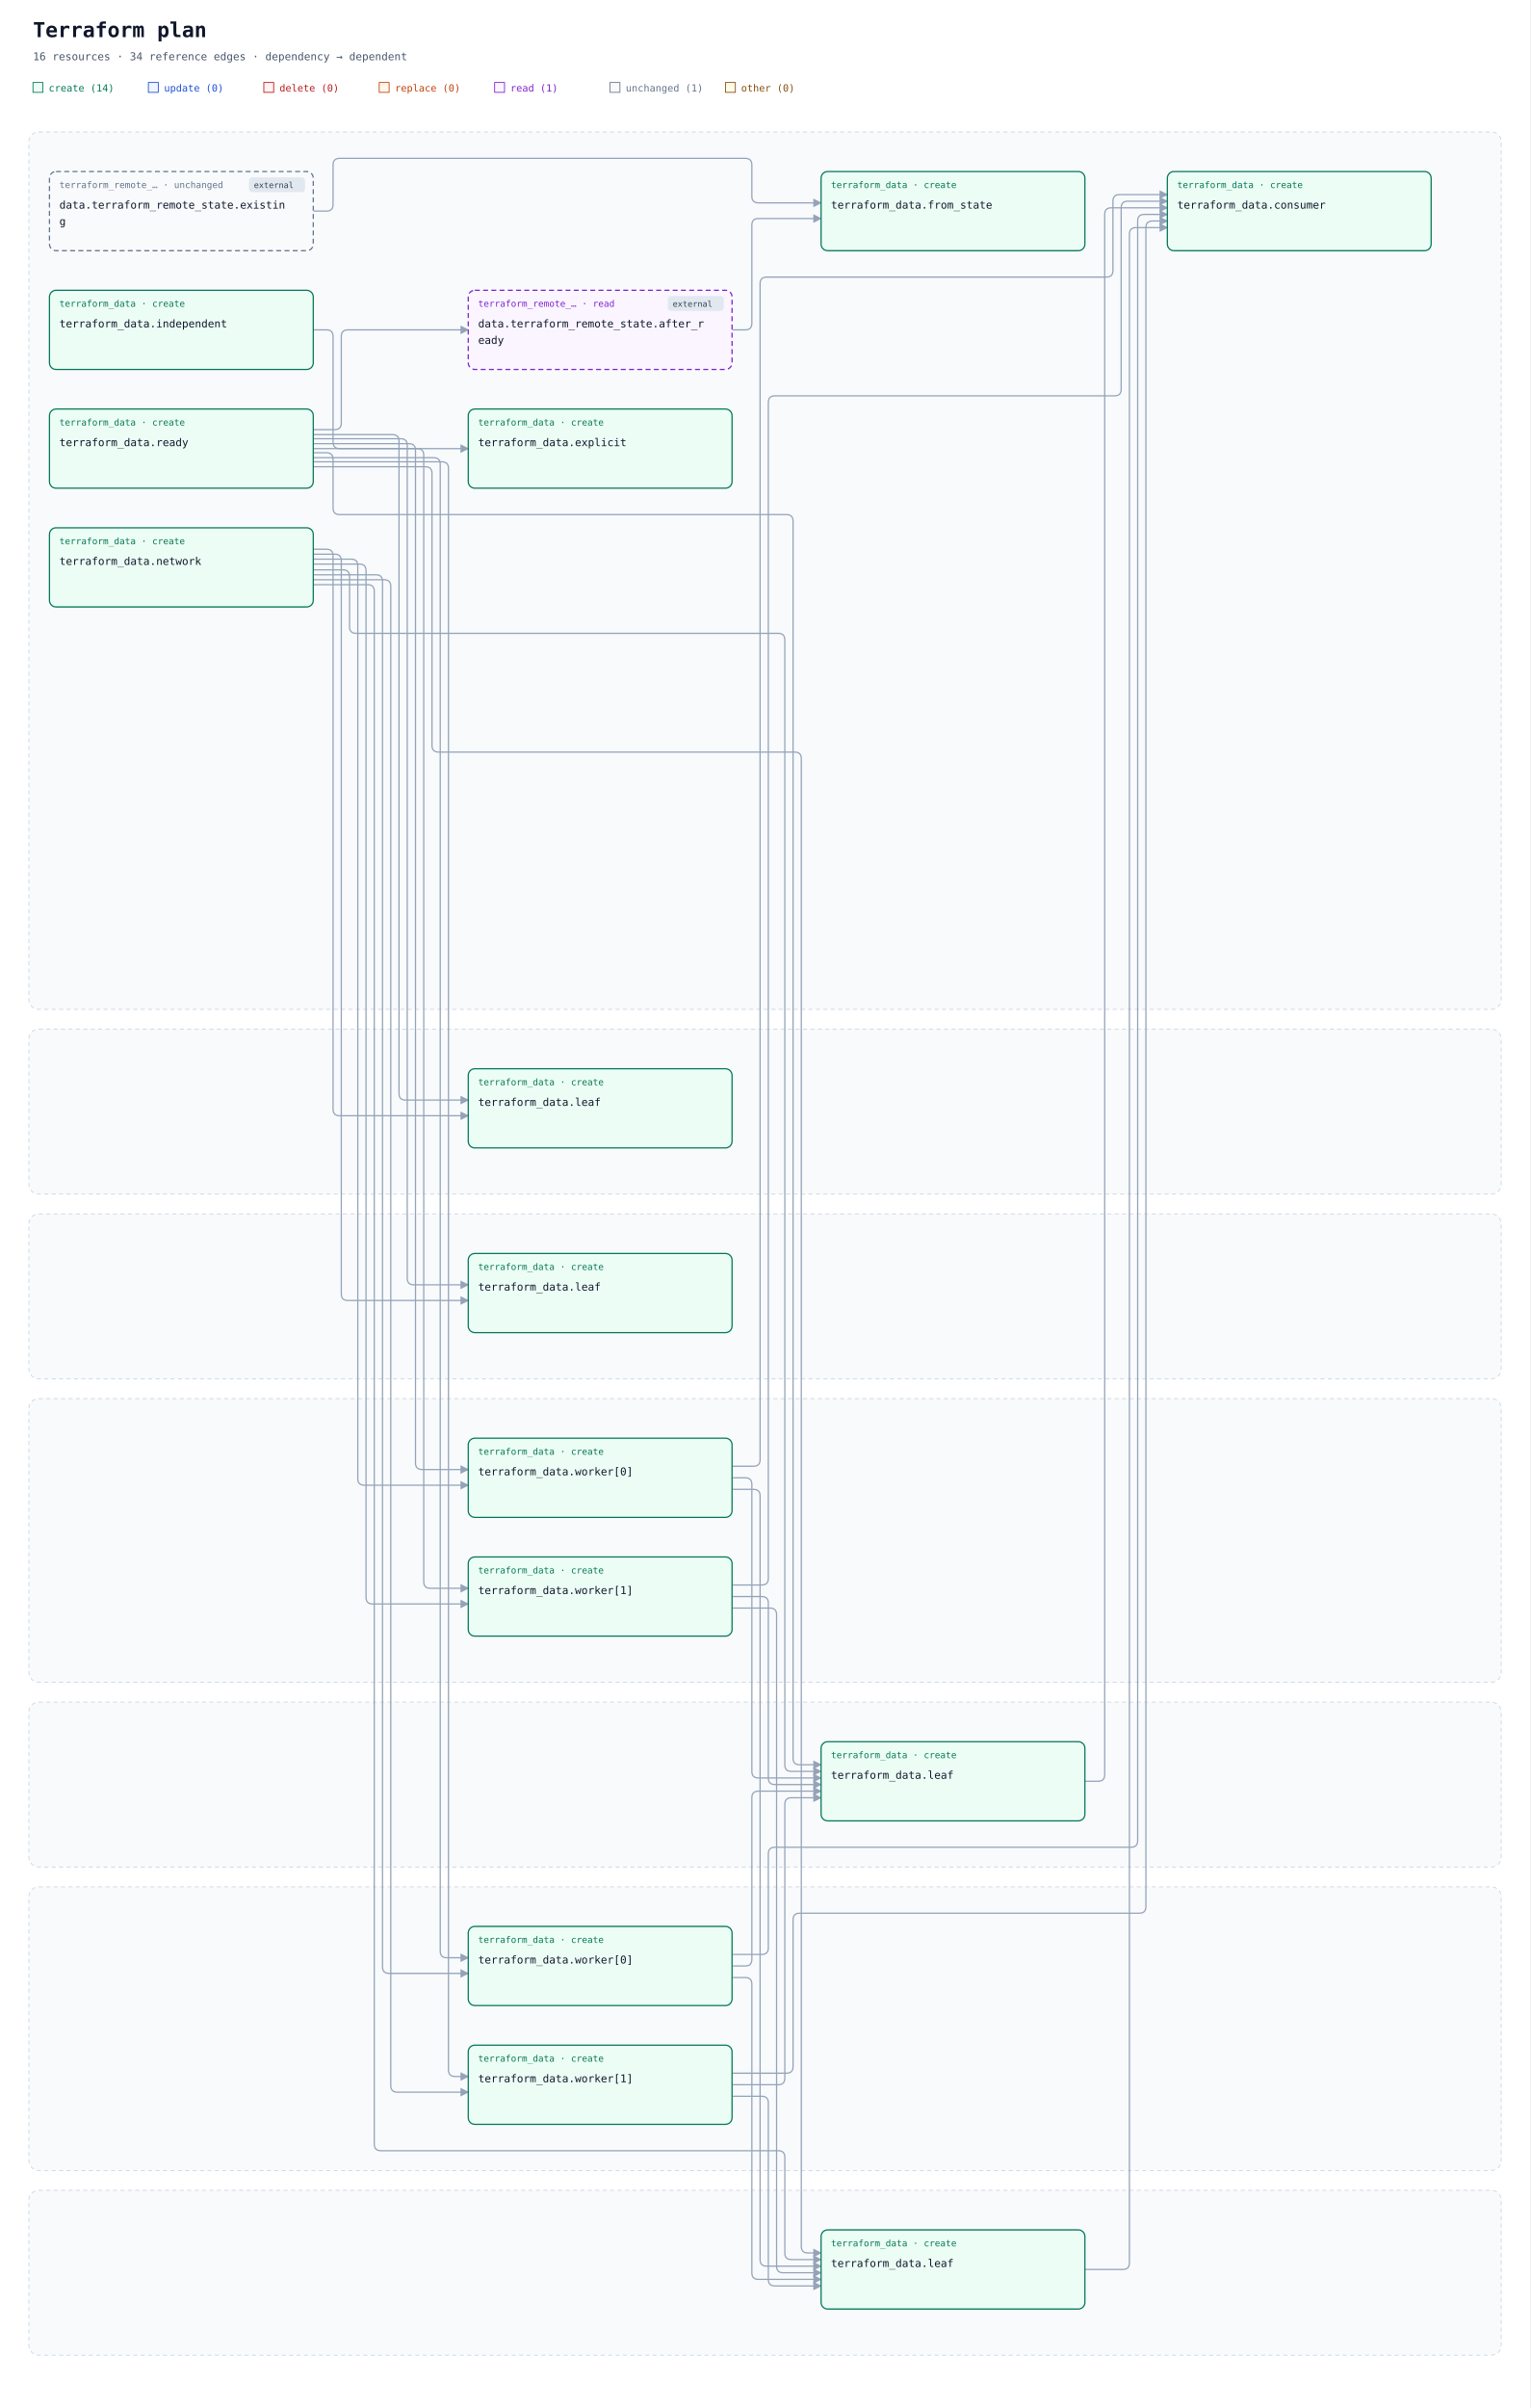
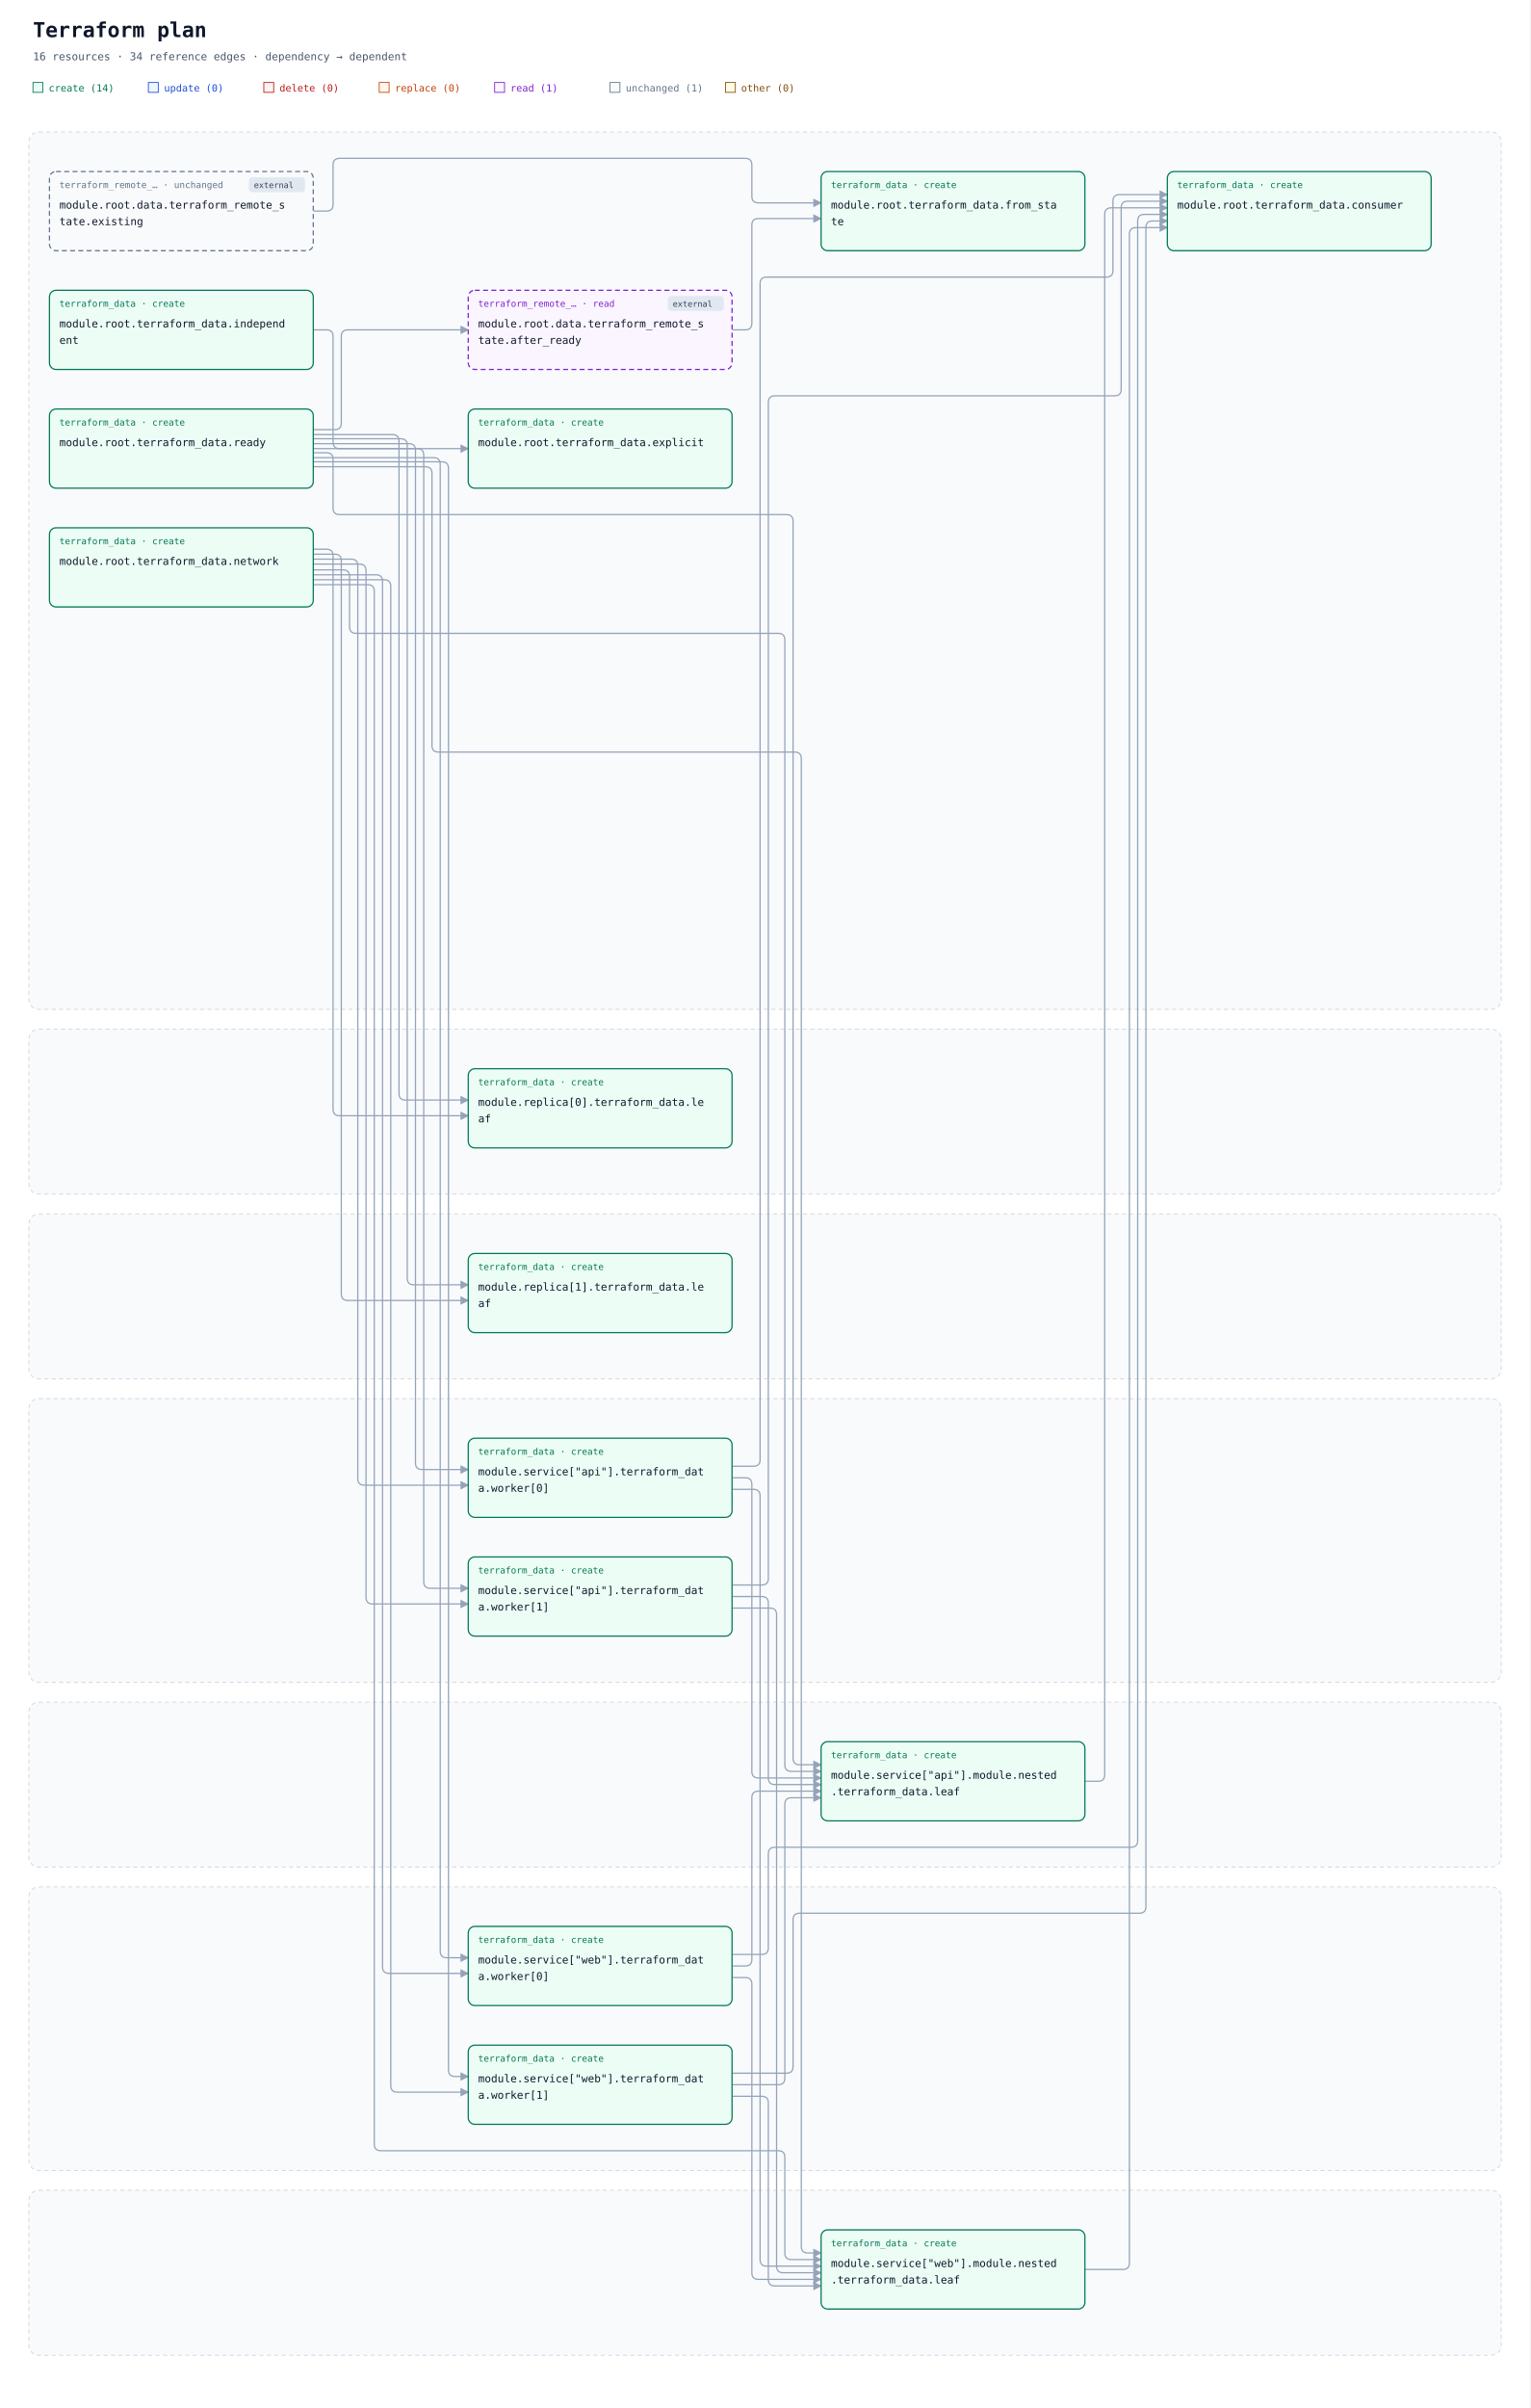
<svg xmlns="http://www.w3.org/2000/svg" width="1856" height="2920" viewBox="0 0 1856 2920" role="img" aria-labelledby="title description">
  <defs>
    <marker id="arrow" viewBox="0 0 10 10" refX="9" refY="5" markerWidth="7" markerHeight="7" orient="auto-start-reverse">
      <path d="M 0 0 L 10 5 L 0 10 z" fill="#94a3b8" />
    </marker>
  </defs>
  <rect width="100%" height="100%" fill="#ffffff" />
  <g font-family="ui-monospace, SFMono-Regular, Consolas, monospace">
    <text x="40" y="45" font-size="25" font-weight="700" fill="#0f172a">Terraform plan</text>
    <text x="40" y="73" font-size="13" fill="#475569">16 resources · 34 reference edges · dependency → dependent</text>
    <rect x="40" y="100" width="12" height="12" fill="#ecfdf5" stroke="#047857" />
    <text x="59" y="111" font-size="12" fill="#047857">create (14)</text>
    <rect x="180" y="100" width="12" height="12" fill="#eff6ff" stroke="#1d4ed8" />
    <text x="199" y="111" font-size="12" fill="#1d4ed8">update (0)</text>
    <rect x="320" y="100" width="12" height="12" fill="#fef2f2" stroke="#b91c1c" />
    <text x="339" y="111" font-size="12" fill="#b91c1c">delete (0)</text>
    <rect x="460" y="100" width="12" height="12" fill="#fff7ed" stroke="#c2410c" />
    <text x="479" y="111" font-size="12" fill="#c2410c">replace (0)</text>
    <rect x="600" y="100" width="12" height="12" fill="#faf5ff" stroke="#7e22ce" />
    <text x="619" y="111" font-size="12" fill="#7e22ce">read (1)</text>
    <rect x="740" y="100" width="12" height="12" fill="#f8fafc" stroke="#64748b" />
    <text x="759" y="111" font-size="12" fill="#64748b">unchanged (1)</text>
    <rect x="880" y="100" width="12" height="12" fill="#fefce8" stroke="#854d0e" />
    <text x="899" y="111" font-size="12" fill="#854d0e">other (0)</text>
    <rect x="35" y="160" width="1786" height="1064" rx="12" fill="#f8fafc" stroke="#cbd5e1" stroke-dasharray="5 4" />
    <text x="52" y="185" font-size="13" font-weight="700" fill="#475569" />
    <rect x="35" y="1248" width="1786" height="200" rx="12" fill="#f8fafc" stroke="#cbd5e1" stroke-dasharray="5 4" />
    <text x="52" y="1273" font-size="13" font-weight="700" fill="#475569" />
    <rect x="35" y="1472" width="1786" height="200" rx="12" fill="#f8fafc" stroke="#cbd5e1" stroke-dasharray="5 4" />
    <text x="52" y="1497" font-size="13" font-weight="700" fill="#475569" />
    <rect x="35" y="1696" width="1786" height="344" rx="12" fill="#f8fafc" stroke="#cbd5e1" stroke-dasharray="5 4" />
    <text x="52" y="1721" font-size="13" font-weight="700" fill="#475569" />
    <rect x="35" y="2064" width="1786" height="200" rx="12" fill="#f8fafc" stroke="#cbd5e1" stroke-dasharray="5 4" />
    <text x="52" y="2089" font-size="13" font-weight="700" fill="#475569" />
    <rect x="35" y="2288" width="1786" height="344" rx="12" fill="#f8fafc" stroke="#cbd5e1" stroke-dasharray="5 4" />
    <text x="52" y="2313" font-size="13" font-weight="700" fill="#475569" />
    <rect x="35" y="2656" width="1786" height="200" rx="12" fill="#f8fafc" stroke="#cbd5e1" stroke-dasharray="5 4" />
    <text x="52" y="2681" font-size="13" font-weight="700" fill="#475569" />
    <path d="M 888 400 L 904 400 Q 912 400 912 392 L 912 273 Q 912 265 920 265 L 996 265 " fill="none" stroke="#94a3b8" stroke-width="1.5" stroke-linejoin="round" marker-end="url(#arrow)" />
    <path d="M 380 256 L 396 256 Q 404 256 404 248 L 404 200 Q 404 192 412 192 L 904 192 Q 912 192 912 200 L 912 238 Q 912 246 920 246 L 996 246 " fill="none" stroke="#94a3b8" stroke-width="1.5" stroke-linejoin="round" marker-end="url(#arrow)" />
    <path d="M 1316 2160 L 1332 2160 Q 1340 2160 1340 2152 L 1340 260 Q 1340 252 1348 252 L 1416 252 " fill="none" stroke="#94a3b8" stroke-width="1.5" stroke-linejoin="round" marker-end="url(#arrow)" />
    <path d="M 888 1792 L 904 1792 Q 912 1792 912 1800 L 912 2148 Q 912 2156 920 2156 L 996 2156 " fill="none" stroke="#94a3b8" stroke-width="1.5" stroke-linejoin="round" marker-end="url(#arrow)" />
    <path d="M 888 1806 L 914 1806 Q 922 1806 922 1814 L 922 2740 Q 922 2748 930 2748 L 996 2748 " fill="none" stroke="#94a3b8" stroke-width="1.5" stroke-linejoin="round" marker-end="url(#arrow)" />
    <path d="M 888 1778 L 914 1778 Q 922 1778 922 1770 L 922 344 Q 922 336 930 336 L 1342 336 Q 1350 336 1350 328 L 1350 244 Q 1350 236 1358 236 L 1416 236 " fill="none" stroke="#94a3b8" stroke-width="1.5" stroke-linejoin="round" marker-end="url(#arrow)" />
    <path d="M 888 1936 L 924 1936 Q 932 1936 932 1944 L 932 2156 Q 932 2164 940 2164 L 996 2164 " fill="none" stroke="#94a3b8" stroke-width="1.5" stroke-linejoin="round" marker-end="url(#arrow)" />
    <path d="M 888 1950 L 934 1950 Q 942 1950 942 1958 L 942 2748 Q 942 2756 950 2756 L 996 2756 " fill="none" stroke="#94a3b8" stroke-width="1.5" stroke-linejoin="round" marker-end="url(#arrow)" />
    <path d="M 888 1922 L 924 1922 Q 932 1922 932 1914 L 932 488 Q 932 480 940 480 L 1352 480 Q 1360 480 1360 472 L 1360 252 Q 1360 244 1368 244 L 1416 244 " fill="none" stroke="#94a3b8" stroke-width="1.5" stroke-linejoin="round" marker-end="url(#arrow)" />
    <path d="M 1316 2752 L 1362 2752 Q 1370 2752 1370 2744 L 1370 284 Q 1370 276 1378 276 L 1416 276 " fill="none" stroke="#94a3b8" stroke-width="1.5" stroke-linejoin="round" marker-end="url(#arrow)" />
    <path d="M 888 2384 L 904 2384 Q 912 2384 912 2376 L 912 2180 Q 912 2172 920 2172 L 996 2172 " fill="none" stroke="#94a3b8" stroke-width="1.5" stroke-linejoin="round" marker-end="url(#arrow)" />
    <path d="M 888 2398 L 904 2398 Q 912 2398 912 2406 L 912 2756 Q 912 2764 920 2764 L 996 2764 " fill="none" stroke="#94a3b8" stroke-width="1.5" stroke-linejoin="round" marker-end="url(#arrow)" />
    <path d="M 888 2370 L 924 2370 Q 932 2370 932 2362 L 932 2248 Q 932 2240 940 2240 L 1372 2240 Q 1380 2240 1380 2232 L 1380 268 Q 1380 260 1388 260 L 1416 260 " fill="none" stroke="#94a3b8" stroke-width="1.5" stroke-linejoin="round" marker-end="url(#arrow)" />
    <path d="M 888 2528 L 944 2528 Q 952 2528 952 2520 L 952 2188 Q 952 2180 960 2180 L 996 2180 " fill="none" stroke="#94a3b8" stroke-width="1.5" stroke-linejoin="round" marker-end="url(#arrow)" />
    <path d="M 888 2542 L 924 2542 Q 932 2542 932 2550 L 932 2764 Q 932 2772 940 2772 L 996 2772 " fill="none" stroke="#94a3b8" stroke-width="1.5" stroke-linejoin="round" marker-end="url(#arrow)" />
    <path d="M 888 2514 L 954 2514 Q 962 2514 962 2506 L 962 2328 Q 962 2320 970 2320 L 1382 2320 Q 1390 2320 1390 2312 L 1390 276 Q 1390 268 1398 268 L 1416 268 " fill="none" stroke="#94a3b8" stroke-width="1.5" stroke-linejoin="round" marker-end="url(#arrow)" />
    <path d="M 380 400 L 396 400 Q 404 400 404 408 L 404 536 Q 404 544 412 544 L 568 544 " fill="none" stroke="#94a3b8" stroke-width="1.5" stroke-linejoin="round" marker-end="url(#arrow)" />
    <path d="M 380 666 L 396 666 Q 404 666 404 674 L 404 1345 Q 404 1353 412 1353 L 568 1353 " fill="none" stroke="#94a3b8" stroke-width="1.5" stroke-linejoin="round" marker-end="url(#arrow)" />
    <path d="M 380 672 L 406 672 Q 414 672 414 680 L 414 1569 Q 414 1577 422 1577 L 568 1577 " fill="none" stroke="#94a3b8" stroke-width="1.5" stroke-linejoin="round" marker-end="url(#arrow)" />
    <path d="M 380 691 L 416 691 Q 424 691 424 699 L 424 760 Q 424 768 432 768 L 944 768 Q 952 768 952 776 L 952 2140 Q 952 2148 960 2148 L 996 2148 " fill="none" stroke="#94a3b8" stroke-width="1.5" stroke-linejoin="round" marker-end="url(#arrow)" />
    <path d="M 380 678 L 426 678 Q 434 678 434 686 L 434 1793 Q 434 1801 442 1801 L 568 1801 " fill="none" stroke="#94a3b8" stroke-width="1.5" stroke-linejoin="round" marker-end="url(#arrow)" />
    <path d="M 380 684 L 436 684 Q 444 684 444 692 L 444 1937 Q 444 1945 452 1945 L 568 1945 " fill="none" stroke="#94a3b8" stroke-width="1.5" stroke-linejoin="round" marker-end="url(#arrow)" />
    <path d="M 380 709 L 446 709 Q 454 709 454 717 L 454 2600 Q 454 2608 462 2608 L 944 2608 Q 952 2608 952 2616 L 952 2732 Q 952 2740 960 2740 L 996 2740 " fill="none" stroke="#94a3b8" stroke-width="1.5" stroke-linejoin="round" marker-end="url(#arrow)" />
    <path d="M 380 697 L 456 697 Q 464 697 464 705 L 464 2385 Q 464 2393 472 2393 L 568 2393 " fill="none" stroke="#94a3b8" stroke-width="1.5" stroke-linejoin="round" marker-end="url(#arrow)" />
    <path d="M 380 703 L 466 703 Q 474 703 474 711 L 474 2529 Q 474 2537 482 2537 L 568 2537 " fill="none" stroke="#94a3b8" stroke-width="1.5" stroke-linejoin="round" marker-end="url(#arrow)" />
    <path d="M 380 521 L 406 521 Q 414 521 414 513 L 414 408 Q 414 400 422 400 L 568 400 " fill="none" stroke="#94a3b8" stroke-width="1.5" stroke-linejoin="round" marker-end="url(#arrow)" />
    <path d="M 380 527 L 476 527 Q 484 527 484 535 L 484 1326 Q 484 1334 492 1334 L 568 1334 " fill="none" stroke="#94a3b8" stroke-width="1.5" stroke-linejoin="round" marker-end="url(#arrow)" />
    <path d="M 380 532 L 486 532 Q 494 532 494 540 L 494 1550 Q 494 1558 502 1558 L 568 1558 " fill="none" stroke="#94a3b8" stroke-width="1.5" stroke-linejoin="round" marker-end="url(#arrow)" />
    <path d="M 380 549 L 396 549 Q 404 549 404 557 L 404 616 Q 404 624 412 624 L 954 624 Q 962 624 962 632 L 962 2132 Q 962 2140 970 2140 L 996 2140 " fill="none" stroke="#94a3b8" stroke-width="1.5" stroke-linejoin="round" marker-end="url(#arrow)" />
    <path d="M 380 538 L 496 538 Q 504 538 504 546 L 504 1774 Q 504 1782 512 1782 L 568 1782 " fill="none" stroke="#94a3b8" stroke-width="1.5" stroke-linejoin="round" marker-end="url(#arrow)" />
    <path d="M 380 544 L 506 544 Q 514 544 514 552 L 514 1918 Q 514 1926 522 1926 L 568 1926 " fill="none" stroke="#94a3b8" stroke-width="1.5" stroke-linejoin="round" marker-end="url(#arrow)" />
    <path d="M 380 566 L 516 566 Q 524 566 524 574 L 524 904 Q 524 912 532 912 L 964 912 Q 972 912 972 920 L 972 2724 Q 972 2732 980 2732 L 996 2732 " fill="none" stroke="#94a3b8" stroke-width="1.5" stroke-linejoin="round" marker-end="url(#arrow)" />
    <path d="M 380 555 L 526 555 Q 534 555 534 563 L 534 2366 Q 534 2374 542 2374 L 568 2374 " fill="none" stroke="#94a3b8" stroke-width="1.5" stroke-linejoin="round" marker-end="url(#arrow)" />
    <path d="M 380 560 L 536 560 Q 544 560 544 568 L 544 2510 Q 544 2518 552 2518 L 568 2518 " fill="none" stroke="#94a3b8" stroke-width="1.5" stroke-linejoin="round" marker-end="url(#arrow)" />
-     <g id="resource-0" data-qualified-address="module.root.data.terraform_remote_state.after_ready">
+     <g id="resource-0" data-qualified-address="module.root.data.terraform_remote_state.after_ready" data-terraform-address="data.terraform_remote_state.after_ready">
      <rect x="568" y="352" width="320" height="96" rx="8" fill="#faf5ff" stroke="#7e22ce" stroke-width="1.5" data-mode="data" stroke-dasharray="6 4" />
      <g data-external="true">
        <rect x="810" y="359" width="68" height="18" rx="4" fill="#e2e8f0" />
        <text x="816" y="372" font-size="10" fill="#334155">external</text>
      </g>
      <text x="580" y="372" font-size="11" fill="#7e22ce">terraform_remote_… · read</text>
-       <text x="580" y="397" font-size="13" fill="#0f172a">data.terraform_remote_state.after_r</text>
-       <text x="580" y="417" font-size="13" fill="#0f172a">eady</text>
+       <text x="580" y="397" font-size="13" fill="#0f172a">module.root.data.terraform_remote_s</text>
+       <text x="580" y="417" font-size="13" fill="#0f172a">tate.after_ready</text>
    </g>
-     <g id="resource-1" data-qualified-address="module.root.data.terraform_remote_state.existing">
+     <g id="resource-1" data-qualified-address="module.root.data.terraform_remote_state.existing" data-terraform-address="data.terraform_remote_state.existing">
      <rect x="60" y="208" width="320" height="96" rx="8" fill="#f8fafc" stroke="#64748b" stroke-width="1.5" data-mode="data" stroke-dasharray="6 4" />
      <g data-external="true">
        <rect x="302" y="215" width="68" height="18" rx="4" fill="#e2e8f0" />
        <text x="308" y="228" font-size="10" fill="#334155">external</text>
      </g>
      <text x="72" y="228" font-size="11" fill="#64748b">terraform_remote_… · unchanged</text>
-       <text x="72" y="253" font-size="13" fill="#0f172a">data.terraform_remote_state.existin</text>
-       <text x="72" y="273" font-size="13" fill="#0f172a">g</text>
+       <text x="72" y="253" font-size="13" fill="#0f172a">module.root.data.terraform_remote_s</text>
+       <text x="72" y="273" font-size="13" fill="#0f172a">tate.existing</text>
    </g>
-     <g id="resource-2" data-qualified-address="module.replica[0].terraform_data.leaf">
+     <g id="resource-2" data-qualified-address="module.replica[0].terraform_data.leaf" data-terraform-address="module.replica[0].terraform_data.leaf">
      <rect x="568" y="1296" width="320" height="96" rx="8" fill="#ecfdf5" stroke="#047857" stroke-width="1.5" data-mode="managed" />
      <text x="580" y="1316" font-size="11" fill="#047857">terraform_data · create</text>
-       <text x="580" y="1341" font-size="13" fill="#0f172a">terraform_data.leaf</text>
+       <text x="580" y="1341" font-size="13" fill="#0f172a">module.replica[0].terraform_data.le</text>
+       <text x="580" y="1361" font-size="13" fill="#0f172a">af</text>
    </g>
-     <g id="resource-3" data-qualified-address="module.replica[1].terraform_data.leaf">
+     <g id="resource-3" data-qualified-address="module.replica[1].terraform_data.leaf" data-terraform-address="module.replica[1].terraform_data.leaf">
      <rect x="568" y="1520" width="320" height="96" rx="8" fill="#ecfdf5" stroke="#047857" stroke-width="1.5" data-mode="managed" />
      <text x="580" y="1540" font-size="11" fill="#047857">terraform_data · create</text>
-       <text x="580" y="1565" font-size="13" fill="#0f172a">terraform_data.leaf</text>
+       <text x="580" y="1565" font-size="13" fill="#0f172a">module.replica[1].terraform_data.le</text>
+       <text x="580" y="1585" font-size="13" fill="#0f172a">af</text>
    </g>
-     <g id="resource-4" data-qualified-address="module.service[&quot;api&quot;].module.nested.terraform_data.leaf">
+     <g id="resource-4" data-qualified-address="module.service[&quot;api&quot;].module.nested.terraform_data.leaf" data-terraform-address="module.service[&quot;api&quot;].module.nested.terraform_data.leaf">
      <rect x="996" y="2112" width="320" height="96" rx="8" fill="#ecfdf5" stroke="#047857" stroke-width="1.5" data-mode="managed" />
      <text x="1008" y="2132" font-size="11" fill="#047857">terraform_data · create</text>
-       <text x="1008" y="2157" font-size="13" fill="#0f172a">terraform_data.leaf</text>
+       <text x="1008" y="2157" font-size="13" fill="#0f172a">module.service["api"].module.nested</text>
+       <text x="1008" y="2177" font-size="13" fill="#0f172a">.terraform_data.leaf</text>
    </g>
-     <g id="resource-5" data-qualified-address="module.service[&quot;api&quot;].terraform_data.worker[0]">
+     <g id="resource-5" data-qualified-address="module.service[&quot;api&quot;].terraform_data.worker[0]" data-terraform-address="module.service[&quot;api&quot;].terraform_data.worker[0]">
      <rect x="568" y="1744" width="320" height="96" rx="8" fill="#ecfdf5" stroke="#047857" stroke-width="1.5" data-mode="managed" />
      <text x="580" y="1764" font-size="11" fill="#047857">terraform_data · create</text>
-       <text x="580" y="1789" font-size="13" fill="#0f172a">terraform_data.worker[0]</text>
+       <text x="580" y="1789" font-size="13" fill="#0f172a">module.service["api"].terraform_dat</text>
+       <text x="580" y="1809" font-size="13" fill="#0f172a">a.worker[0]</text>
    </g>
-     <g id="resource-6" data-qualified-address="module.service[&quot;api&quot;].terraform_data.worker[1]">
+     <g id="resource-6" data-qualified-address="module.service[&quot;api&quot;].terraform_data.worker[1]" data-terraform-address="module.service[&quot;api&quot;].terraform_data.worker[1]">
      <rect x="568" y="1888" width="320" height="96" rx="8" fill="#ecfdf5" stroke="#047857" stroke-width="1.5" data-mode="managed" />
      <text x="580" y="1908" font-size="11" fill="#047857">terraform_data · create</text>
-       <text x="580" y="1933" font-size="13" fill="#0f172a">terraform_data.worker[1]</text>
+       <text x="580" y="1933" font-size="13" fill="#0f172a">module.service["api"].terraform_dat</text>
+       <text x="580" y="1953" font-size="13" fill="#0f172a">a.worker[1]</text>
    </g>
-     <g id="resource-7" data-qualified-address="module.service[&quot;web&quot;].module.nested.terraform_data.leaf">
+     <g id="resource-7" data-qualified-address="module.service[&quot;web&quot;].module.nested.terraform_data.leaf" data-terraform-address="module.service[&quot;web&quot;].module.nested.terraform_data.leaf">
      <rect x="996" y="2704" width="320" height="96" rx="8" fill="#ecfdf5" stroke="#047857" stroke-width="1.5" data-mode="managed" />
      <text x="1008" y="2724" font-size="11" fill="#047857">terraform_data · create</text>
-       <text x="1008" y="2749" font-size="13" fill="#0f172a">terraform_data.leaf</text>
+       <text x="1008" y="2749" font-size="13" fill="#0f172a">module.service["web"].module.nested</text>
+       <text x="1008" y="2769" font-size="13" fill="#0f172a">.terraform_data.leaf</text>
    </g>
-     <g id="resource-8" data-qualified-address="module.service[&quot;web&quot;].terraform_data.worker[0]">
+     <g id="resource-8" data-qualified-address="module.service[&quot;web&quot;].terraform_data.worker[0]" data-terraform-address="module.service[&quot;web&quot;].terraform_data.worker[0]">
      <rect x="568" y="2336" width="320" height="96" rx="8" fill="#ecfdf5" stroke="#047857" stroke-width="1.5" data-mode="managed" />
      <text x="580" y="2356" font-size="11" fill="#047857">terraform_data · create</text>
-       <text x="580" y="2381" font-size="13" fill="#0f172a">terraform_data.worker[0]</text>
+       <text x="580" y="2381" font-size="13" fill="#0f172a">module.service["web"].terraform_dat</text>
+       <text x="580" y="2401" font-size="13" fill="#0f172a">a.worker[0]</text>
    </g>
-     <g id="resource-9" data-qualified-address="module.service[&quot;web&quot;].terraform_data.worker[1]">
+     <g id="resource-9" data-qualified-address="module.service[&quot;web&quot;].terraform_data.worker[1]" data-terraform-address="module.service[&quot;web&quot;].terraform_data.worker[1]">
      <rect x="568" y="2480" width="320" height="96" rx="8" fill="#ecfdf5" stroke="#047857" stroke-width="1.5" data-mode="managed" />
      <text x="580" y="2500" font-size="11" fill="#047857">terraform_data · create</text>
-       <text x="580" y="2525" font-size="13" fill="#0f172a">terraform_data.worker[1]</text>
+       <text x="580" y="2525" font-size="13" fill="#0f172a">module.service["web"].terraform_dat</text>
+       <text x="580" y="2545" font-size="13" fill="#0f172a">a.worker[1]</text>
    </g>
-     <g id="resource-10" data-qualified-address="module.root.terraform_data.consumer">
+     <g id="resource-10" data-qualified-address="module.root.terraform_data.consumer" data-terraform-address="terraform_data.consumer">
      <rect x="1416" y="208" width="320" height="96" rx="8" fill="#ecfdf5" stroke="#047857" stroke-width="1.5" data-mode="managed" />
      <text x="1428" y="228" font-size="11" fill="#047857">terraform_data · create</text>
-       <text x="1428" y="253" font-size="13" fill="#0f172a">terraform_data.consumer</text>
+       <text x="1428" y="253" font-size="13" fill="#0f172a">module.root.terraform_data.consumer</text>
    </g>
-     <g id="resource-11" data-qualified-address="module.root.terraform_data.explicit">
+     <g id="resource-11" data-qualified-address="module.root.terraform_data.explicit" data-terraform-address="terraform_data.explicit">
      <rect x="568" y="496" width="320" height="96" rx="8" fill="#ecfdf5" stroke="#047857" stroke-width="1.5" data-mode="managed" />
      <text x="580" y="516" font-size="11" fill="#047857">terraform_data · create</text>
-       <text x="580" y="541" font-size="13" fill="#0f172a">terraform_data.explicit</text>
+       <text x="580" y="541" font-size="13" fill="#0f172a">module.root.terraform_data.explicit</text>
    </g>
-     <g id="resource-12" data-qualified-address="module.root.terraform_data.from_state">
+     <g id="resource-12" data-qualified-address="module.root.terraform_data.from_state" data-terraform-address="terraform_data.from_state">
      <rect x="996" y="208" width="320" height="96" rx="8" fill="#ecfdf5" stroke="#047857" stroke-width="1.5" data-mode="managed" />
      <text x="1008" y="228" font-size="11" fill="#047857">terraform_data · create</text>
-       <text x="1008" y="253" font-size="13" fill="#0f172a">terraform_data.from_state</text>
+       <text x="1008" y="253" font-size="13" fill="#0f172a">module.root.terraform_data.from_sta</text>
+       <text x="1008" y="273" font-size="13" fill="#0f172a">te</text>
    </g>
-     <g id="resource-13" data-qualified-address="module.root.terraform_data.independent">
+     <g id="resource-13" data-qualified-address="module.root.terraform_data.independent" data-terraform-address="terraform_data.independent">
      <rect x="60" y="352" width="320" height="96" rx="8" fill="#ecfdf5" stroke="#047857" stroke-width="1.5" data-mode="managed" />
      <text x="72" y="372" font-size="11" fill="#047857">terraform_data · create</text>
-       <text x="72" y="397" font-size="13" fill="#0f172a">terraform_data.independent</text>
+       <text x="72" y="397" font-size="13" fill="#0f172a">module.root.terraform_data.independ</text>
+       <text x="72" y="417" font-size="13" fill="#0f172a">ent</text>
    </g>
-     <g id="resource-14" data-qualified-address="module.root.terraform_data.network">
+     <g id="resource-14" data-qualified-address="module.root.terraform_data.network" data-terraform-address="terraform_data.network">
      <rect x="60" y="640" width="320" height="96" rx="8" fill="#ecfdf5" stroke="#047857" stroke-width="1.5" data-mode="managed" />
      <text x="72" y="660" font-size="11" fill="#047857">terraform_data · create</text>
-       <text x="72" y="685" font-size="13" fill="#0f172a">terraform_data.network</text>
+       <text x="72" y="685" font-size="13" fill="#0f172a">module.root.terraform_data.network</text>
    </g>
-     <g id="resource-15" data-qualified-address="module.root.terraform_data.ready">
+     <g id="resource-15" data-qualified-address="module.root.terraform_data.ready" data-terraform-address="terraform_data.ready">
      <rect x="60" y="496" width="320" height="96" rx="8" fill="#ecfdf5" stroke="#047857" stroke-width="1.5" data-mode="managed" />
      <text x="72" y="516" font-size="11" fill="#047857">terraform_data · create</text>
-       <text x="72" y="541" font-size="13" fill="#0f172a">terraform_data.ready</text>
+       <text x="72" y="541" font-size="13" fill="#0f172a">module.root.terraform_data.ready</text>
    </g>
  </g>
</svg>
